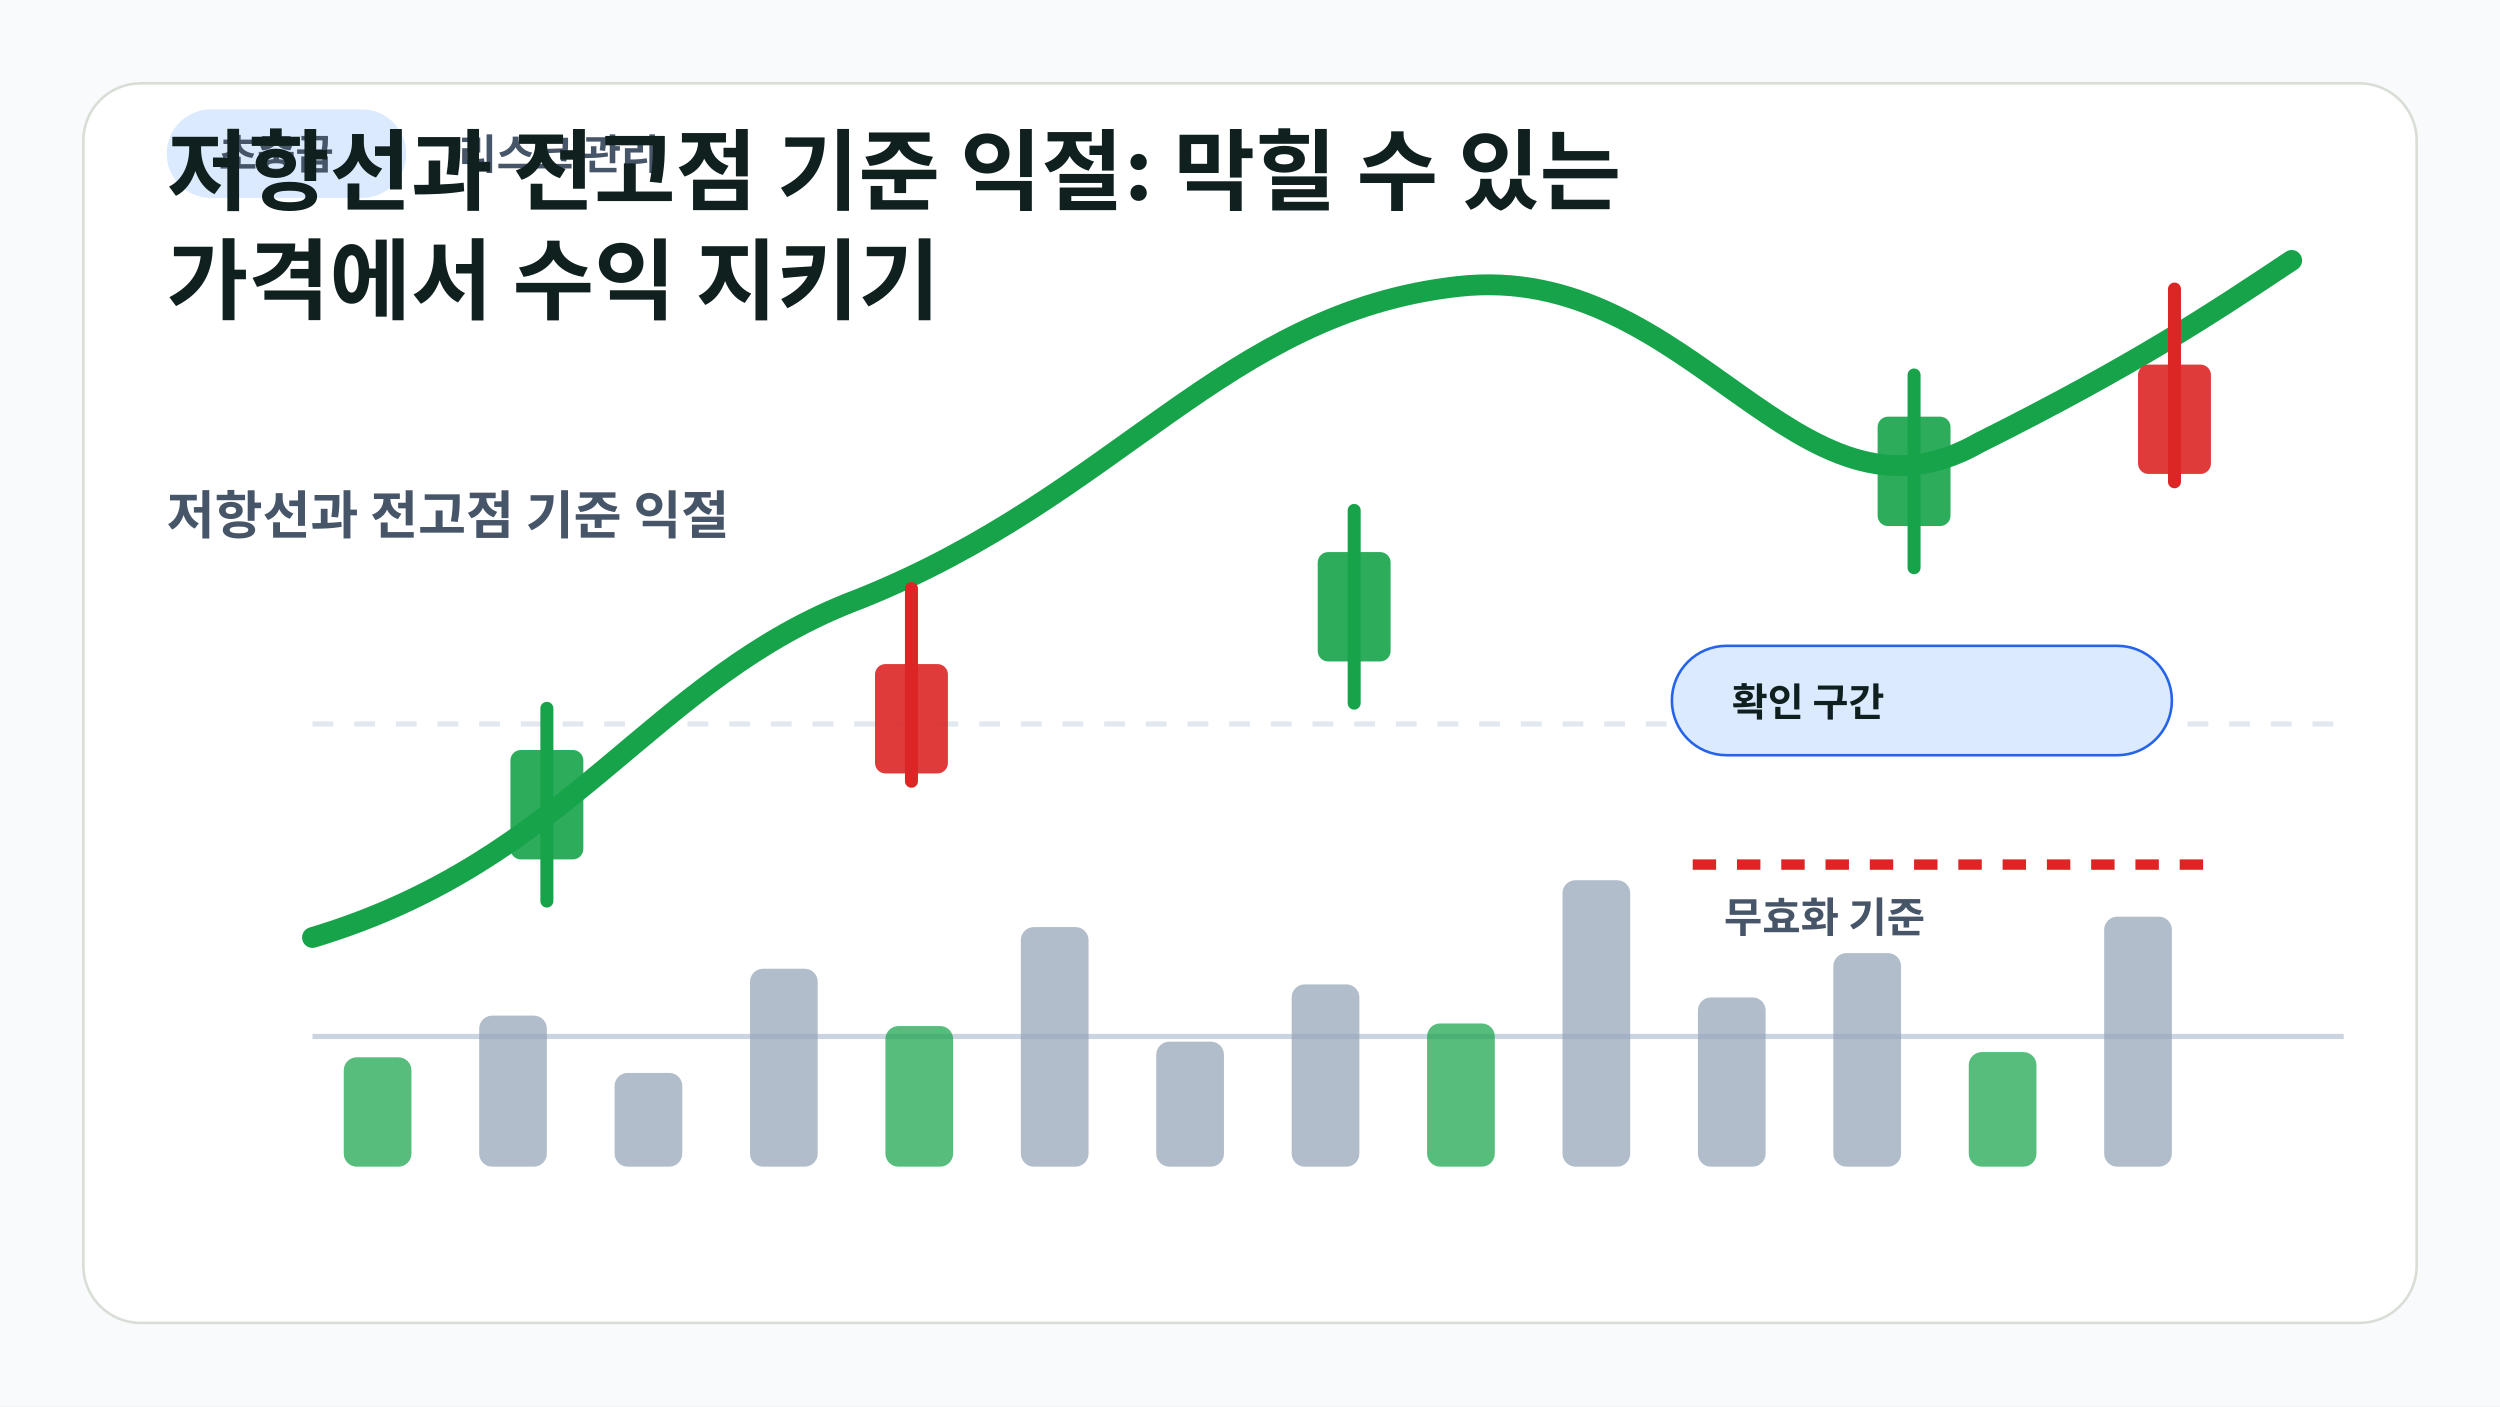
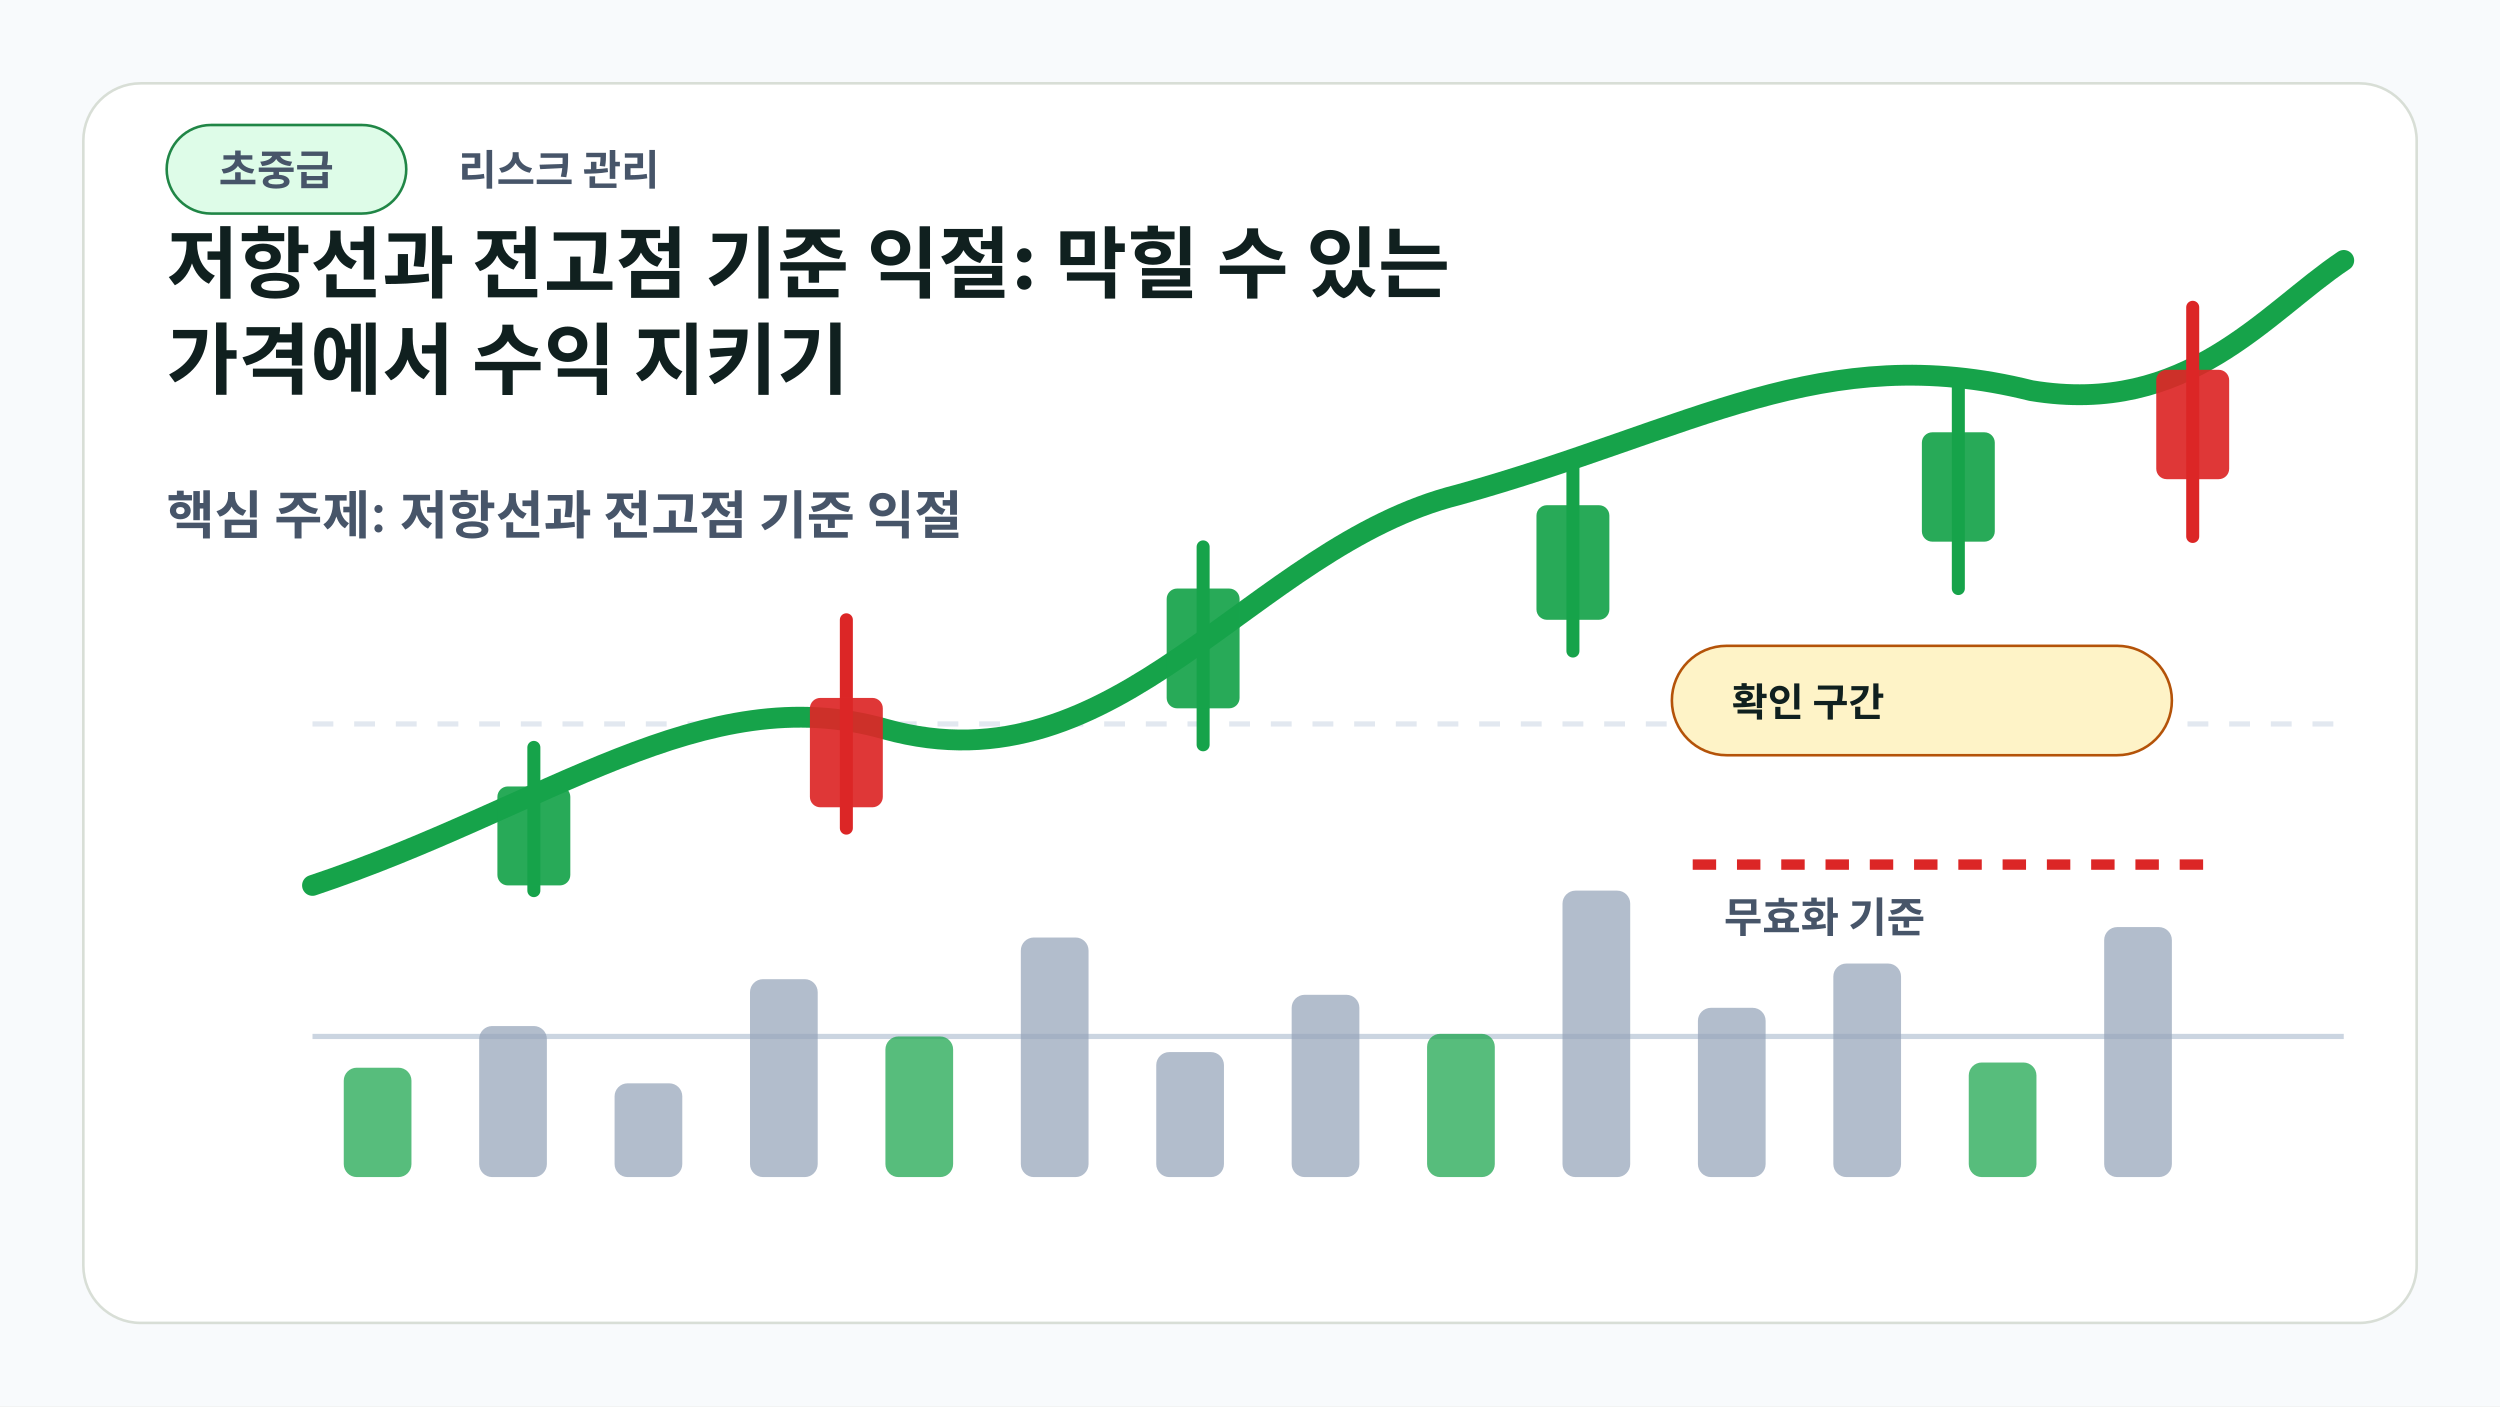
<svg xmlns="http://www.w3.org/2000/svg" width="960" height="540" viewBox="0 0 960 540" role="img" aria-labelledby="title desc">
-   <style>.title{font:800 34px system-ui,-apple-system,Segoe UI,sans-serif;fill:#10201f}.item{font:600 20px system-ui,-apple-system,Segoe UI,sans-serif;fill:#475569}.small{font:700 16px system-ui,-apple-system,Segoe UI,sans-serif;fill:#475569}.label{font:800 15px system-ui,-apple-system,Segoe UI,sans-serif;fill:#10201f}</style>
+   <style>.title{font:800 30px system-ui,-apple-system,Segoe UI,sans-serif;fill:#10201f}.item{font:600 20px system-ui,-apple-system,Segoe UI,sans-serif;fill:#475569}.small{font:700 16px system-ui,-apple-system,Segoe UI,sans-serif;fill:#475569}.label{font:800 15px system-ui,-apple-system,Segoe UI,sans-serif;fill:#10201f}</style>
  <rect width="960" height="540" fill="#f8fafc" />
  <rect x="32" y="32" width="896" height="476" rx="22" fill="white" stroke="#d8ded6" />
-   <rect x="64" y="42" width="92" height="34" rx="17" fill="#dbeafe" />
-   <text x="84" y="65" class="small">초중급</text>
-   <text x="176" y="65" class="small">리스크 관리</text>
-   <text x="64" y="78" class="title">저항선과 전고점 기준 익절: 막힐 수 있는 </text>
-   <text x="64" y="120" class="title">가격에서 수익 지키기</text>
-   <text x="64" y="205" class="item">저항선과 전고점 기준 익절</text>
+   <rect x="64" y="48" width="92" height="34" rx="17" fill="#dcfce7" stroke="#15803d" opacity="0.95" />
+   <text x="84" y="71" class="small">초중급</text>
+   <text x="176" y="71" class="small">리스크 관리</text>
+   <text x="64" y="112" class="title">저항선과 전고점 기준 익절: 막힐 수 있는</text>
+   <text x="64" y="149" class="title">가격에서 수익 지키기</text>
+   <text x="64" y="205" class="item">핵심 주제: 저항선과 전고점 기준 익절</text>
  <g transform="translate(0,0)">
    <line x1="120" y1="398" x2="900" y2="398" stroke="#cbd5e1" stroke-width="2" />
    <line x1="120" y1="278" x2="900" y2="278" stroke="#e2e8f0" stroke-width="2" stroke-dasharray="8 8" />
-     <path d="M120 360 C220 330 250 260 330 230 C430 190 470 120 560 110 C650 100 690 210 760 170 C820 140 850 120 880 100" fill="none" stroke="#16a34a" stroke-width="8" stroke-linecap="round" stroke-linejoin="round" />
-     <line x1="210" y1="272" x2="210" y2="346" stroke="#16a34a" stroke-width="5" stroke-linecap="round" />
-     <rect x="196" y="288" width="28" height="42" rx="4" fill="#16a34a" opacity="0.9" />
-     <line x1="350" y1="226" x2="350" y2="300" stroke="#dc2626" stroke-width="5" stroke-linecap="round" />
-     <rect x="336" y="255" width="28" height="42" rx="4" fill="#dc2626" opacity="0.9" />
-     <line x1="520" y1="196" x2="520" y2="270" stroke="#16a34a" stroke-width="5" stroke-linecap="round" />
-     <rect x="506" y="212" width="28" height="42" rx="4" fill="#16a34a" opacity="0.9" />
-     <line x1="735" y1="144" x2="735" y2="218" stroke="#16a34a" stroke-width="5" stroke-linecap="round" />
-     <rect x="721" y="160" width="28" height="42" rx="4" fill="#16a34a" opacity="0.9" />
-     <line x1="835" y1="111" x2="835" y2="185" stroke="#dc2626" stroke-width="5" stroke-linecap="round" />
-     <rect x="821" y="140" width="28" height="42" rx="4" fill="#dc2626" opacity="0.9" />
-     <rect x="132" y="406" width="26" height="42" rx="5" fill="#16a34a" opacity="0.72" />
-     <rect x="184" y="390" width="26" height="58" rx="5" fill="#94a3b8" opacity="0.72" />
-     <rect x="236" y="412" width="26" height="36" rx="5" fill="#94a3b8" opacity="0.72" />
-     <rect x="288" y="372" width="26" height="76" rx="5" fill="#94a3b8" opacity="0.72" />
-     <rect x="340" y="394" width="26" height="54" rx="5" fill="#16a34a" opacity="0.72" />
-     <rect x="392" y="356" width="26" height="92" rx="5" fill="#94a3b8" opacity="0.72" />
-     <rect x="444" y="400" width="26" height="48" rx="5" fill="#94a3b8" opacity="0.72" />
-     <rect x="496" y="378" width="26" height="70" rx="5" fill="#94a3b8" opacity="0.72" />
-     <rect x="548" y="393" width="26" height="55" rx="5" fill="#16a34a" opacity="0.72" />
-     <rect x="600" y="338" width="26" height="110" rx="5" fill="#94a3b8" opacity="0.72" />
-     <rect x="652" y="383" width="26" height="65" rx="5" fill="#94a3b8" opacity="0.72" />
-     <rect x="704" y="366" width="26" height="82" rx="5" fill="#94a3b8" opacity="0.72" />
-     <rect x="756" y="404" width="26" height="44" rx="5" fill="#16a34a" opacity="0.72" />
-     <rect x="808" y="352" width="26" height="96" rx="5" fill="#94a3b8" opacity="0.72" />
-     <rect x="642" y="248" width="192" height="42" rx="21" fill="#dbeafe" stroke="#2563eb" />
+     <path d="M120 340 C210 310 270 260 340 280 C430 305 480 210 560 190 C650 165 700 130 780 150 C840 160 870 120 900 100" fill="none" stroke="#16a34a" stroke-width="8" stroke-linecap="round" stroke-linejoin="round" />
+     <line x1="205" y1="287" x2="205" y2="342" stroke="#16a34a" stroke-width="5" stroke-linecap="round" />
+     <rect x="191" y="302" width="28" height="38" rx="4" fill="#16a34a" opacity="0.92" />
+     <line x1="325" y1="238" x2="325" y2="318" stroke="#dc2626" stroke-width="5" stroke-linecap="round" />
+     <rect x="311" y="268" width="28" height="42" rx="4" fill="#dc2626" opacity="0.92" />
+     <line x1="462" y1="210" x2="462" y2="286" stroke="#16a34a" stroke-width="5" stroke-linecap="round" />
+     <rect x="448" y="226" width="28" height="46" rx="4" fill="#16a34a" opacity="0.92" />
+     <line x1="604" y1="176" x2="604" y2="250" stroke="#16a34a" stroke-width="5" stroke-linecap="round" />
+     <rect x="590" y="194" width="28" height="44" rx="4" fill="#16a34a" opacity="0.92" />
+     <line x1="752" y1="146" x2="752" y2="226" stroke="#16a34a" stroke-width="5" stroke-linecap="round" />
+     <rect x="738" y="166" width="28" height="42" rx="4" fill="#16a34a" opacity="0.92" />
+     <line x1="842" y1="118" x2="842" y2="206" stroke="#dc2626" stroke-width="5" stroke-linecap="round" />
+     <rect x="828" y="142" width="28" height="42" rx="4" fill="#dc2626" opacity="0.92" />
+     <rect x="132" y="410" width="26" height="42" rx="5" fill="#16a34a" opacity="0.72" />
+     <rect x="184" y="394" width="26" height="58" rx="5" fill="#94a3b8" opacity="0.72" />
+     <rect x="236" y="416" width="26" height="36" rx="5" fill="#94a3b8" opacity="0.72" />
+     <rect x="288" y="376" width="26" height="76" rx="5" fill="#94a3b8" opacity="0.72" />
+     <rect x="340" y="398" width="26" height="54" rx="5" fill="#16a34a" opacity="0.72" />
+     <rect x="392" y="360" width="26" height="92" rx="5" fill="#94a3b8" opacity="0.72" />
+     <rect x="444" y="404" width="26" height="48" rx="5" fill="#94a3b8" opacity="0.72" />
+     <rect x="496" y="382" width="26" height="70" rx="5" fill="#94a3b8" opacity="0.72" />
+     <rect x="548" y="397" width="26" height="55" rx="5" fill="#16a34a" opacity="0.72" />
+     <rect x="600" y="342" width="26" height="110" rx="5" fill="#94a3b8" opacity="0.72" />
+     <rect x="652" y="387" width="26" height="65" rx="5" fill="#94a3b8" opacity="0.72" />
+     <rect x="704" y="370" width="26" height="82" rx="5" fill="#94a3b8" opacity="0.72" />
+     <rect x="756" y="408" width="26" height="44" rx="5" fill="#16a34a" opacity="0.72" />
+     <rect x="808" y="356" width="26" height="96" rx="5" fill="#94a3b8" opacity="0.72" />
+     <rect x="642" y="248" width="192" height="42" rx="21" fill="#fef3c7" stroke="#b45309" />
    <text x="665" y="275" class="label">확인 구간</text>
    <line x1="650" y1="332" x2="852" y2="332" stroke="#dc2626" stroke-width="4" stroke-dasharray="9 8" />
    <text x="662" y="358" class="small">무효화 기준</text>
  </g>
</svg>
